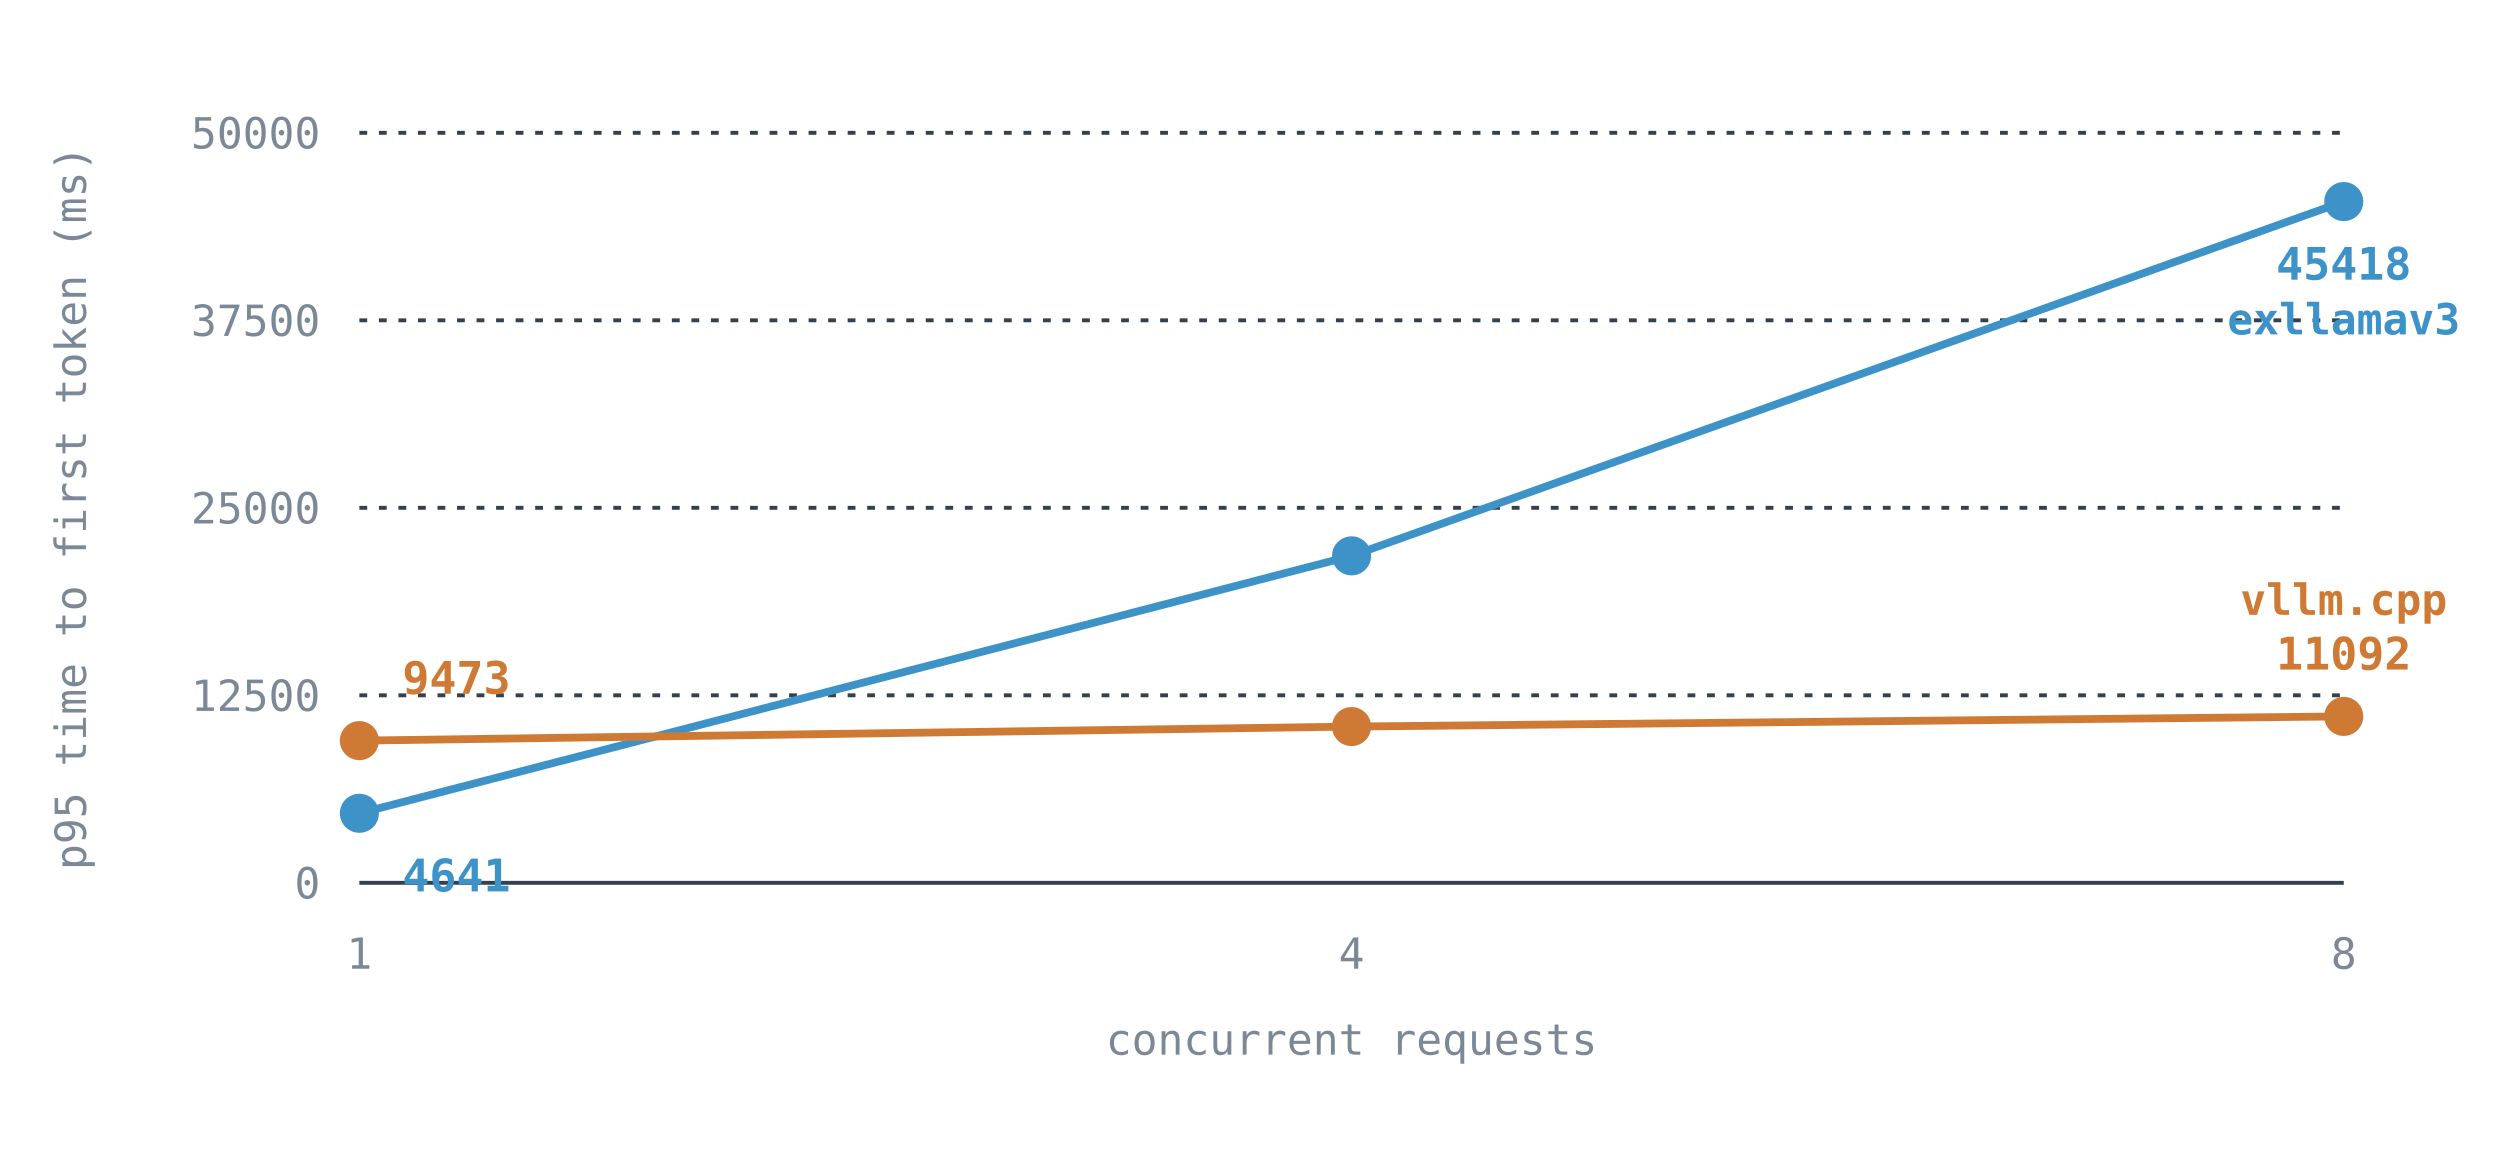
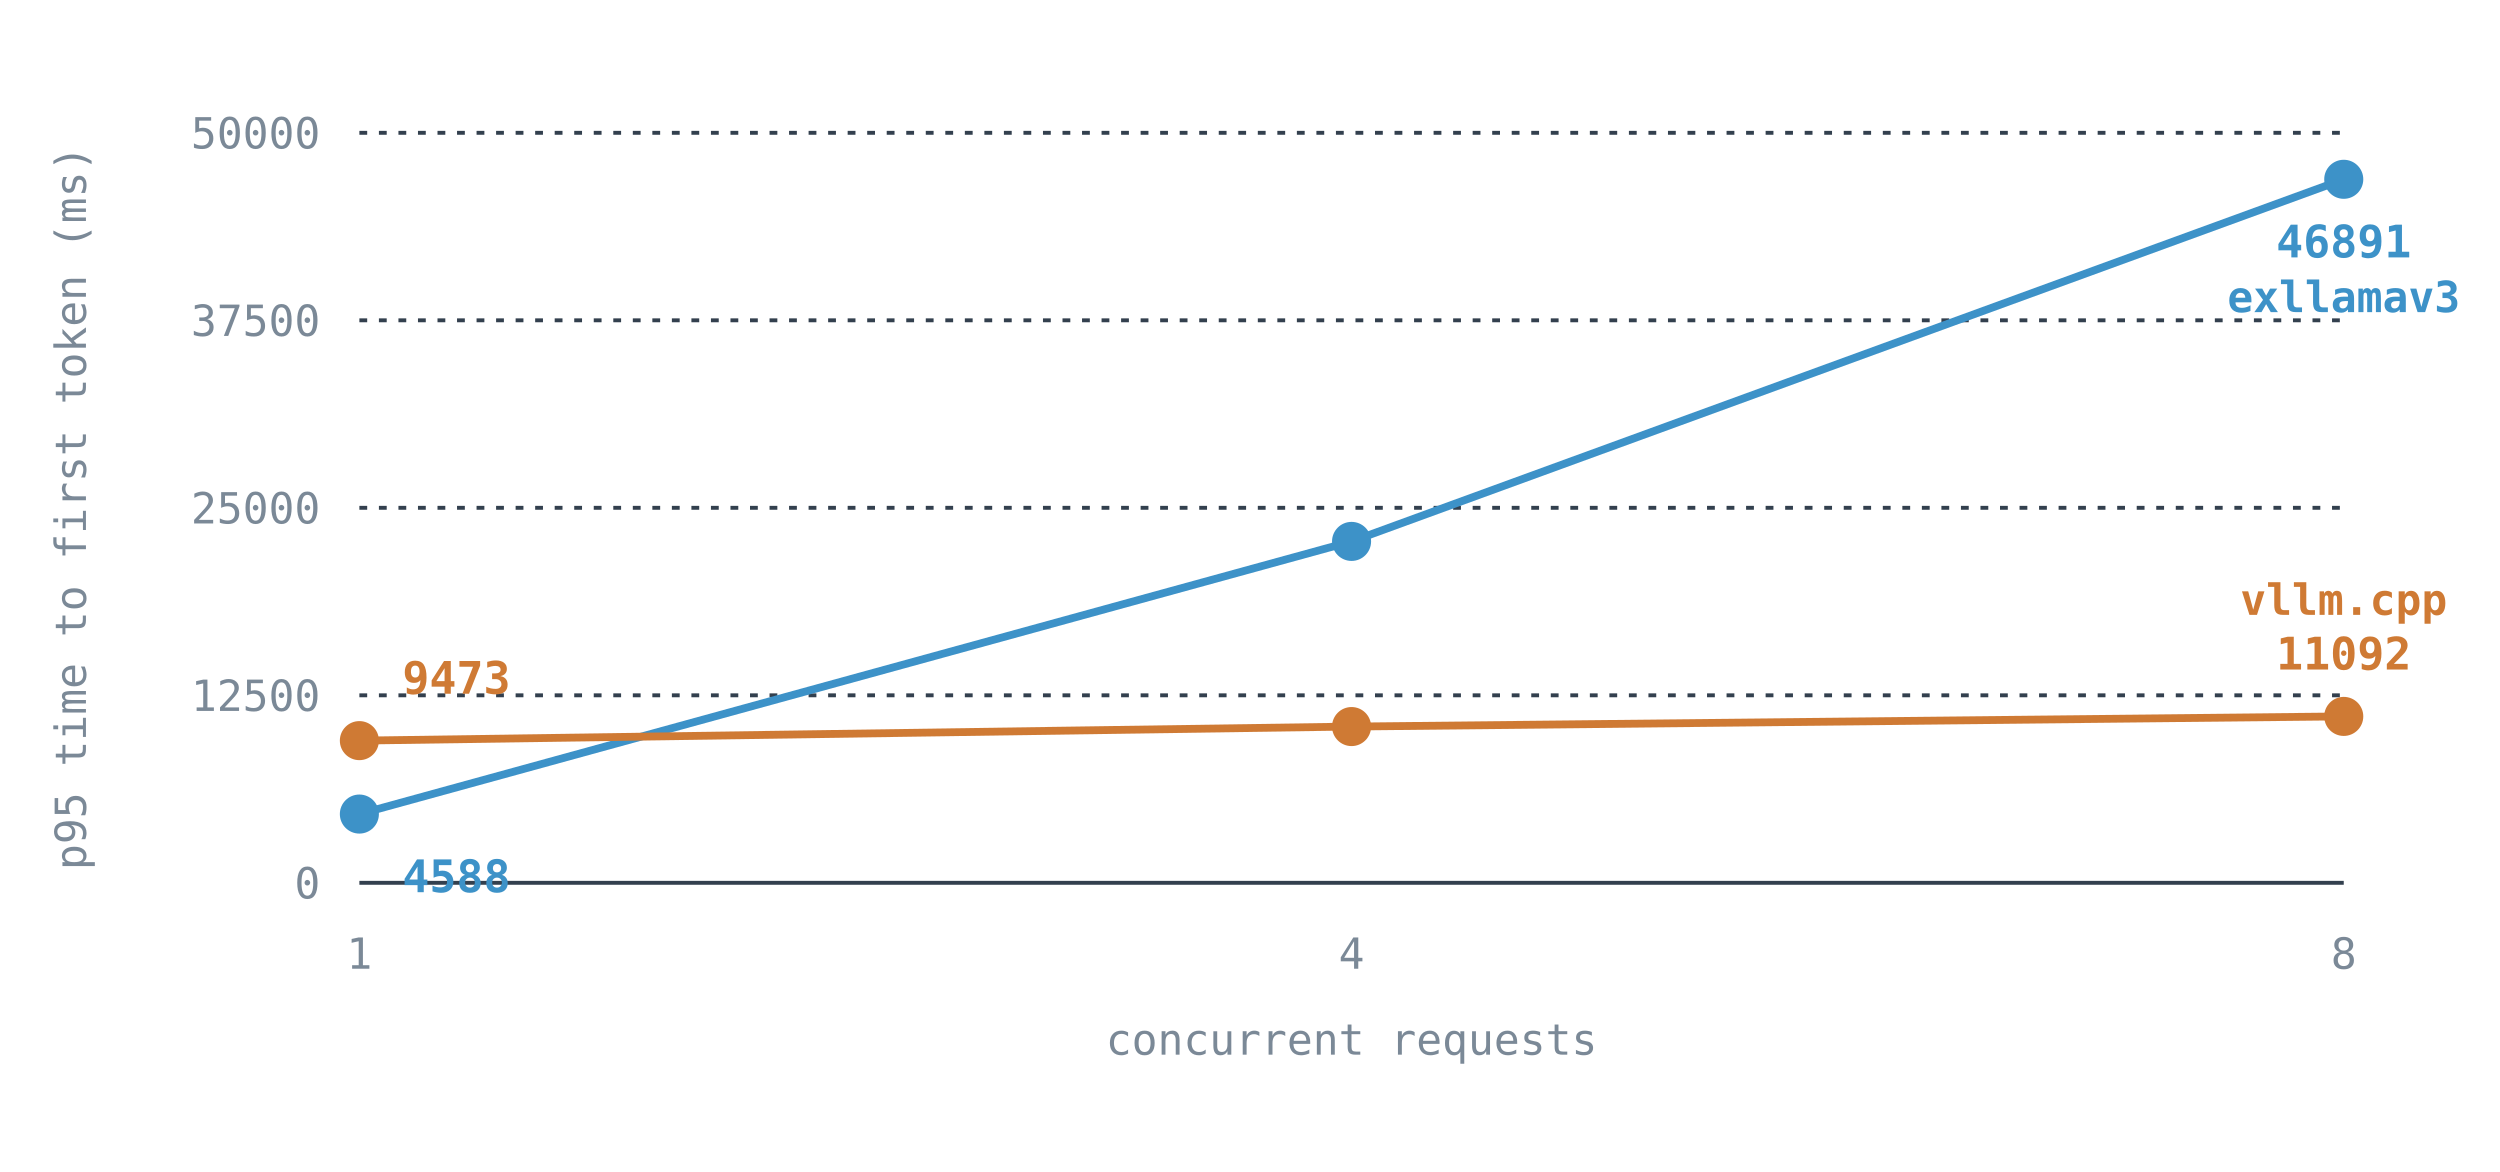
<svg xmlns="http://www.w3.org/2000/svg" viewBox="0 0 640 300" width="640" height="300" role="img" aria-labelledby="t d">
  <line x1="92" y1="226.0" x2="600" y2="226.0" stroke="#33404e" stroke-width="1" />
  <text x="82.0" y="230.0" fill="#7b8997" font-size="11" font-family="ui-monospace,SFMono-Regular,Menlo,Consolas,'DejaVu Sans Mono',monospace" font-weight="400" text-anchor="end">0</text>
  <line x1="92" y1="178.0" x2="600" y2="178.0" stroke="#33404e" stroke-width="1" stroke-dasharray="2 3" />
  <text x="82.0" y="182.0" fill="#7b8997" font-size="11" font-family="ui-monospace,SFMono-Regular,Menlo,Consolas,'DejaVu Sans Mono',monospace" font-weight="400" text-anchor="end">12500</text>
  <line x1="92" y1="130.0" x2="600" y2="130.0" stroke="#33404e" stroke-width="1" stroke-dasharray="2 3" />
  <text x="82.0" y="134.0" fill="#7b8997" font-size="11" font-family="ui-monospace,SFMono-Regular,Menlo,Consolas,'DejaVu Sans Mono',monospace" font-weight="400" text-anchor="end">25000</text>
  <line x1="92" y1="82.0" x2="600" y2="82.0" stroke="#33404e" stroke-width="1" stroke-dasharray="2 3" />
  <text x="82.0" y="86.0" fill="#7b8997" font-size="11" font-family="ui-monospace,SFMono-Regular,Menlo,Consolas,'DejaVu Sans Mono',monospace" font-weight="400" text-anchor="end">37500</text>
  <line x1="92" y1="34.0" x2="600" y2="34.0" stroke="#33404e" stroke-width="1" stroke-dasharray="2 3" />
  <text x="82.0" y="38.0" fill="#7b8997" font-size="11" font-family="ui-monospace,SFMono-Regular,Menlo,Consolas,'DejaVu Sans Mono',monospace" font-weight="400" text-anchor="end">50000</text>
  <text x="22" y="130" fill="#7b8997" font-size="11" font-family="ui-monospace,SFMono-Regular,Menlo,Consolas,'DejaVu Sans Mono',monospace" text-anchor="middle" transform="rotate(-90 22 130)">p95 time to first token (ms)</text>
-   <polyline points="92.0,208.2 346.0,142.3 600.0,51.6" fill="none" stroke="#3d92c8" stroke-width="2" stroke-linejoin="round" />
-   <circle cx="92.0" cy="208.2" r="5" fill="#3d92c8" />
-   <circle cx="346.0" cy="142.3" r="5" fill="#3d92c8" />
-   <circle cx="600.0" cy="51.6" r="5" fill="#3d92c8" />
-   <text x="103.0" y="228.2" fill="#3d92c8" font-size="11.5" font-family="ui-monospace,SFMono-Regular,Menlo,Consolas,'DejaVu Sans Mono',monospace" font-weight="600" text-anchor="start">4641</text>
-   <text x="600.0" y="71.6" fill="#3d92c8" font-size="11.5" font-family="ui-monospace,SFMono-Regular,Menlo,Consolas,'DejaVu Sans Mono',monospace" font-weight="600" text-anchor="middle">45418</text>
-   <text x="600.0" y="85.6" fill="#3d92c8" font-size="11" font-family="ui-monospace,SFMono-Regular,Menlo,Consolas,'DejaVu Sans Mono',monospace" font-weight="600" text-anchor="middle">exllamav3</text>
+   <polyline points="92.0,208.4 346.0,138.6 600.0,45.9" fill="none" stroke="#3d92c8" stroke-width="2" stroke-linejoin="round" />
+   <circle cx="92.0" cy="208.4" r="5" fill="#3d92c8" />
+   <circle cx="346.0" cy="138.6" r="5" fill="#3d92c8" />
+   <circle cx="600.0" cy="45.9" r="5" fill="#3d92c8" />
+   <text x="103.0" y="228.4" fill="#3d92c8" font-size="11.5" font-family="ui-monospace,SFMono-Regular,Menlo,Consolas,'DejaVu Sans Mono',monospace" font-weight="600" text-anchor="start">4588</text>
+   <text x="600.0" y="65.9" fill="#3d92c8" font-size="11.5" font-family="ui-monospace,SFMono-Regular,Menlo,Consolas,'DejaVu Sans Mono',monospace" font-weight="600" text-anchor="middle">46891</text>
+   <text x="600.0" y="79.9" fill="#3d92c8" font-size="11" font-family="ui-monospace,SFMono-Regular,Menlo,Consolas,'DejaVu Sans Mono',monospace" font-weight="600" text-anchor="middle">exllamav3</text>
  <polyline points="92.0,189.6 346.0,186.0 600.0,183.4" fill="none" stroke="#cf7a34" stroke-width="2" stroke-linejoin="round" />
  <circle cx="92.0" cy="189.6" r="5" fill="#cf7a34" />
  <circle cx="346.0" cy="186.0" r="5" fill="#cf7a34" />
  <circle cx="600.0" cy="183.4" r="5" fill="#cf7a34" />
  <text x="103.0" y="177.6" fill="#cf7a34" font-size="11.5" font-family="ui-monospace,SFMono-Regular,Menlo,Consolas,'DejaVu Sans Mono',monospace" font-weight="600" text-anchor="start">9473</text>
  <text x="600.0" y="171.4" fill="#cf7a34" font-size="11.5" font-family="ui-monospace,SFMono-Regular,Menlo,Consolas,'DejaVu Sans Mono',monospace" font-weight="600" text-anchor="middle">11092</text>
  <text x="600.0" y="157.4" fill="#cf7a34" font-size="11" font-family="ui-monospace,SFMono-Regular,Menlo,Consolas,'DejaVu Sans Mono',monospace" font-weight="600" text-anchor="middle">vllm.cpp</text>
  <text x="92.0" y="248.0" fill="#7b8997" font-size="11" font-family="ui-monospace,SFMono-Regular,Menlo,Consolas,'DejaVu Sans Mono',monospace" font-weight="400" text-anchor="middle">1</text>
  <text x="346.0" y="248.0" fill="#7b8997" font-size="11" font-family="ui-monospace,SFMono-Regular,Menlo,Consolas,'DejaVu Sans Mono',monospace" font-weight="400" text-anchor="middle">4</text>
  <text x="600.0" y="248.0" fill="#7b8997" font-size="11" font-family="ui-monospace,SFMono-Regular,Menlo,Consolas,'DejaVu Sans Mono',monospace" font-weight="400" text-anchor="middle">8</text>
  <text x="346.0" y="270.0" fill="#7b8997" font-size="11" font-family="ui-monospace,SFMono-Regular,Menlo,Consolas,'DejaVu Sans Mono',monospace" font-weight="400" text-anchor="middle">concurrent requests</text>
</svg>
